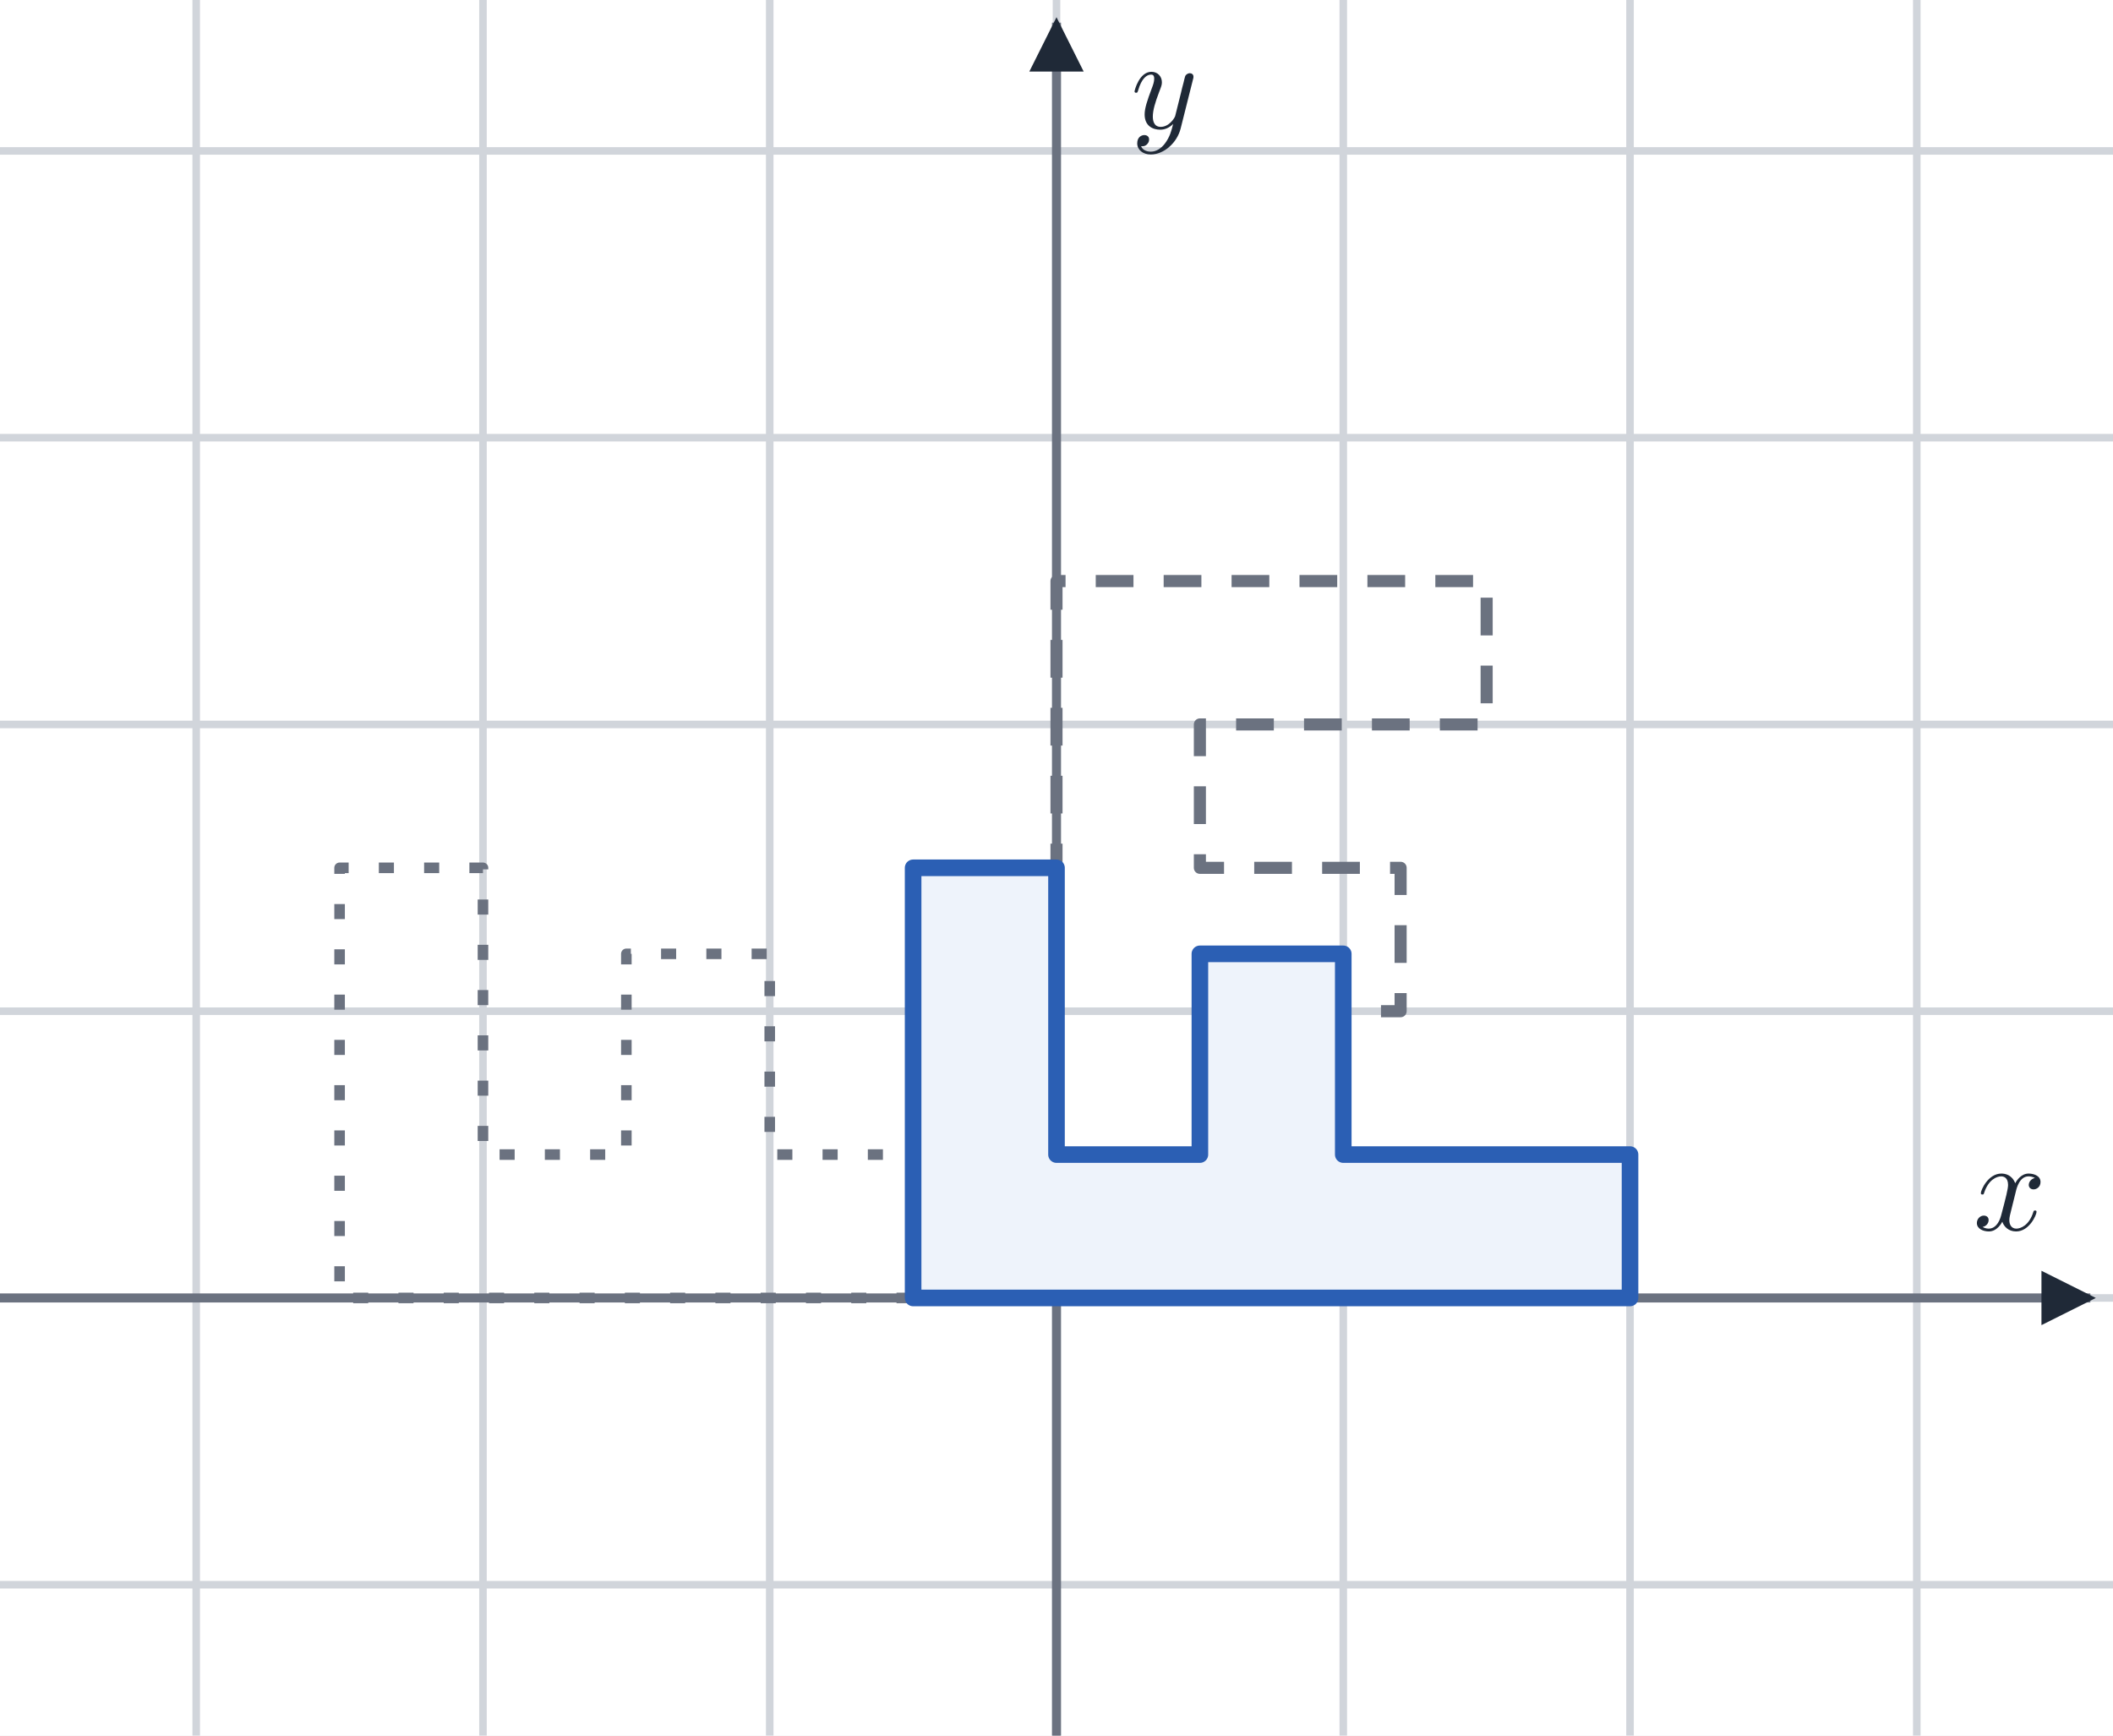
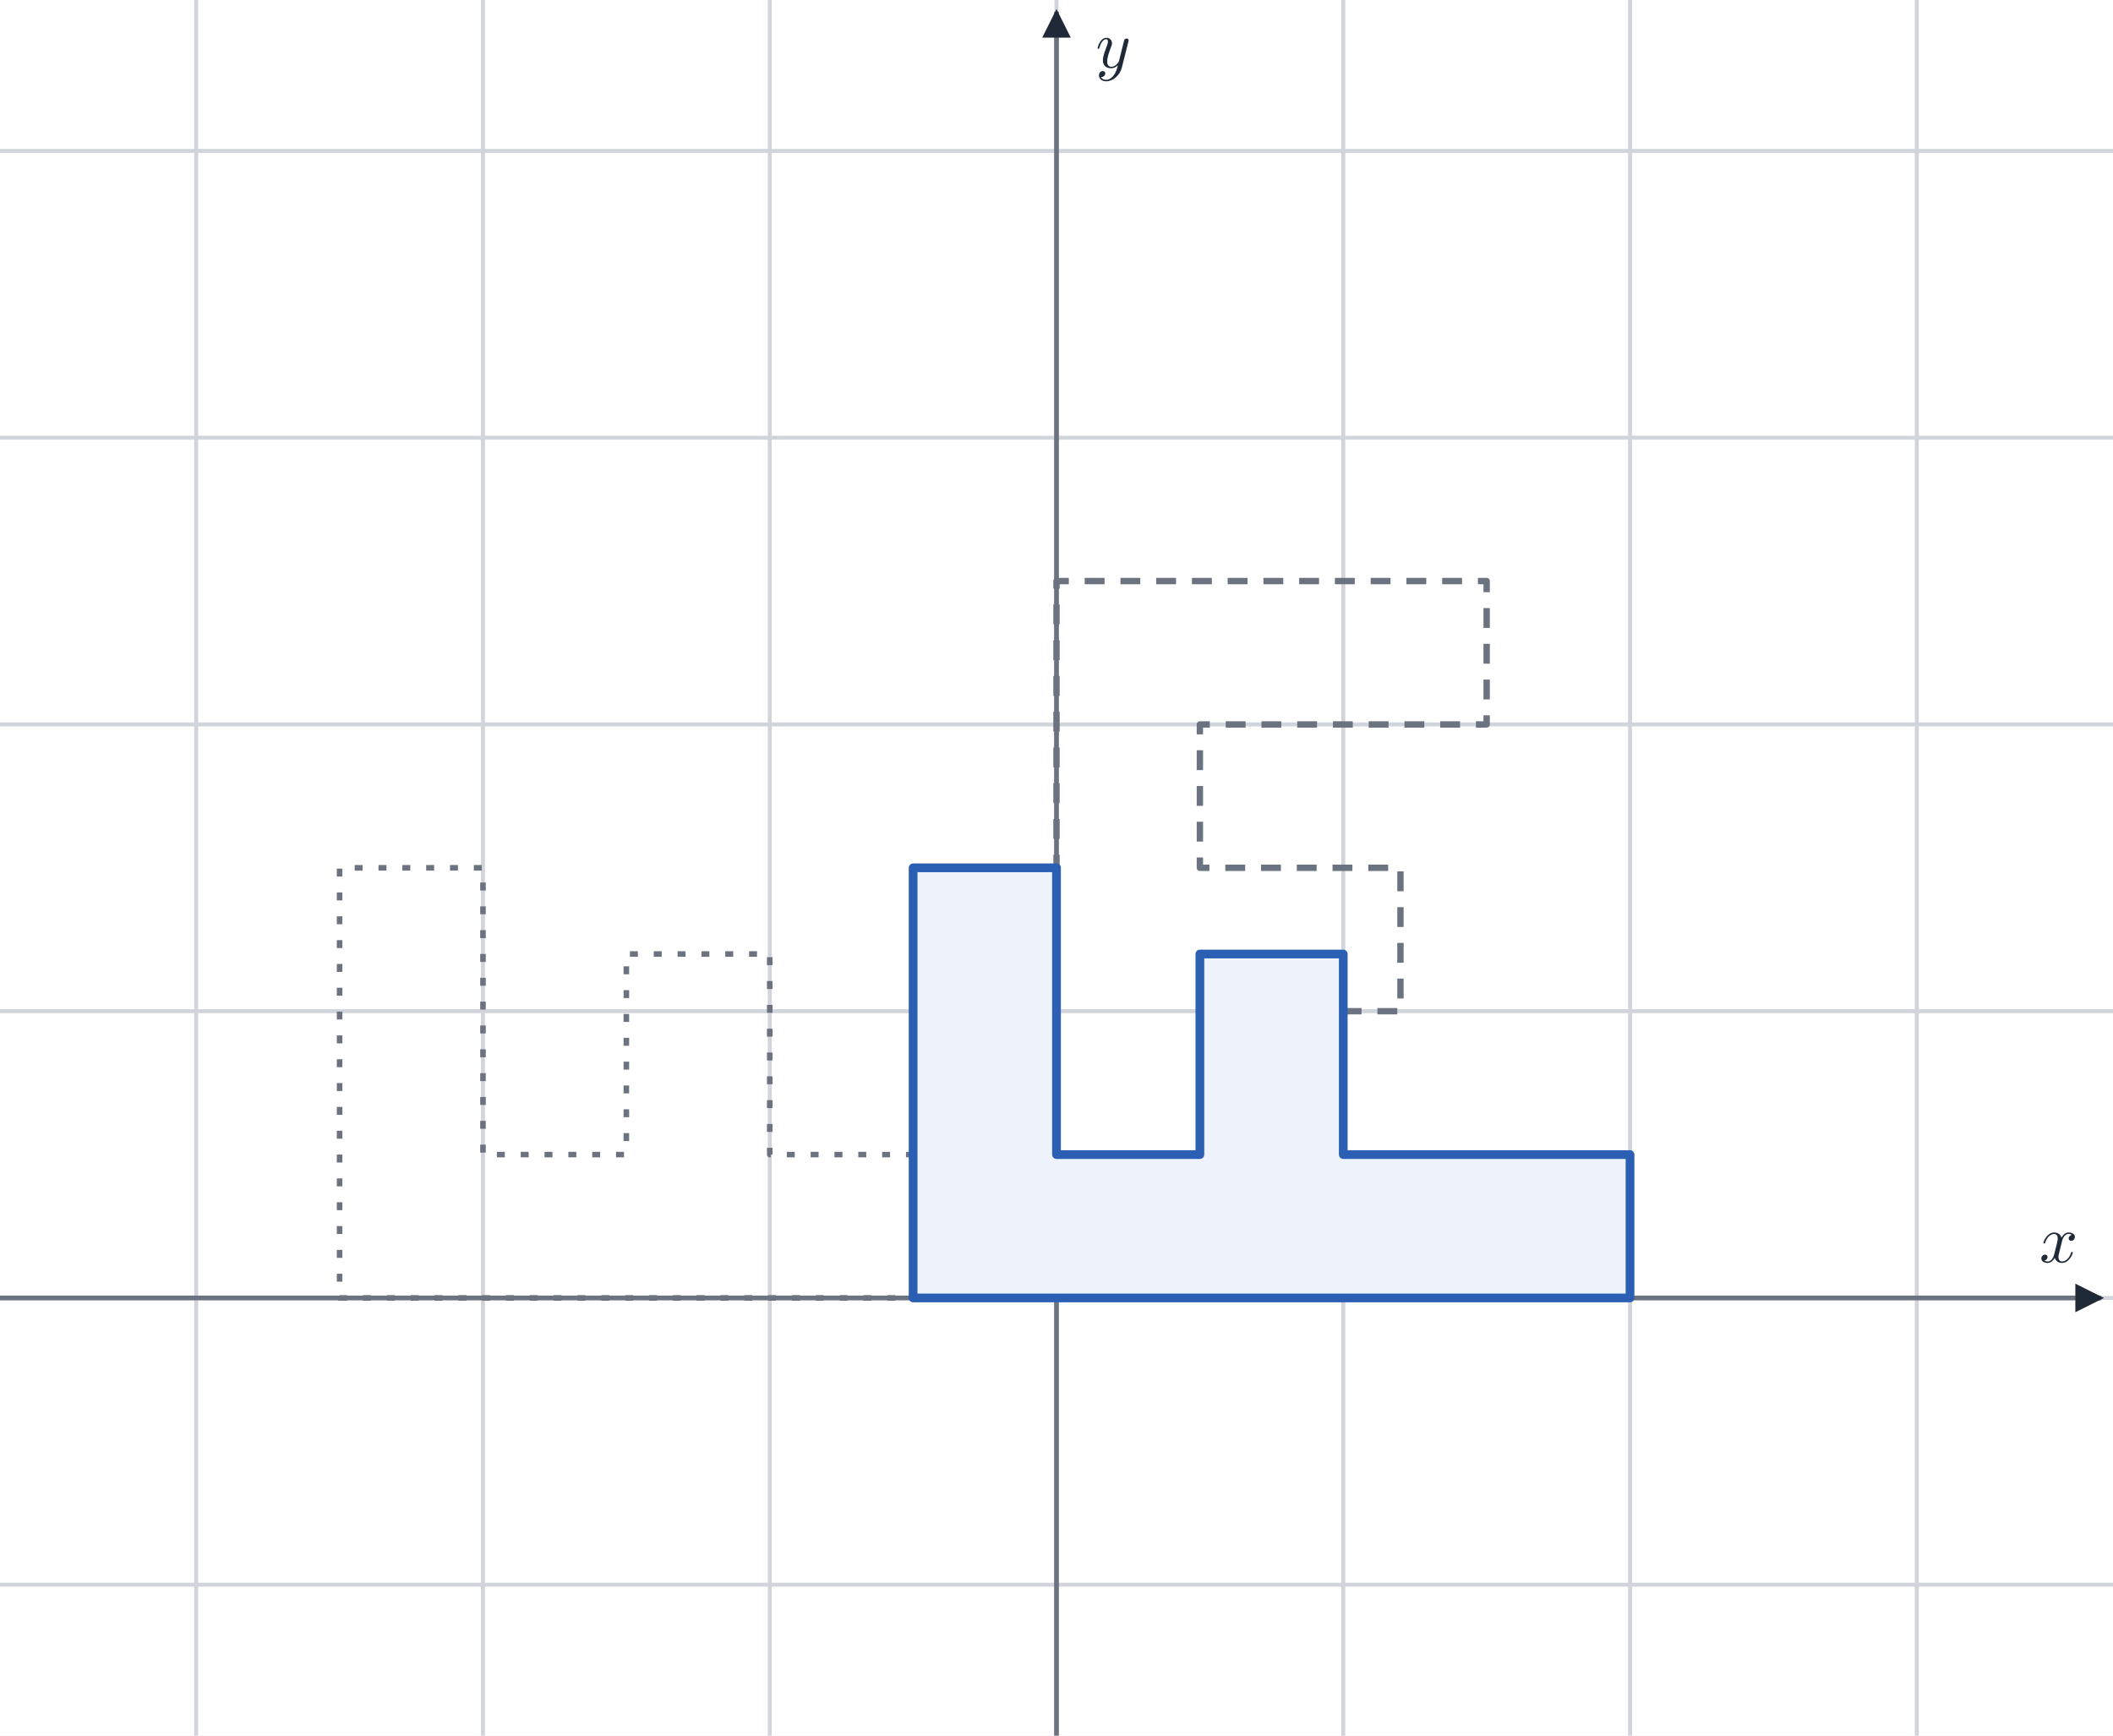
- <svg xmlns="http://www.w3.org/2000/svg" xmlns:xlink="http://www.w3.org/1999/xlink" viewBox="0 0 280 230" width="280" height="230" font-family="IBM Plex Sans, DejaVu Sans, sans-serif">
+ <svg xmlns="http://www.w3.org/2000/svg" xmlns:xlink="http://www.w3.org/1999/xlink" viewBox="0 0 532 437" width="532" height="437" font-family="IBM Plex Sans, DejaVu Sans, sans-serif">
  <defs>
    <marker id="arrow-red" viewBox="0 0 10 10" refX="9" refY="5" markerWidth="6" markerHeight="6" orient="auto-start-reverse">
      <path d="M0,0 L10,5 L0,10 z" fill="#dc2626" />
    </marker>
    <marker id="arrow-green" viewBox="0 0 10 10" refX="9" refY="5" markerWidth="6" markerHeight="6" orient="auto-start-reverse">
      <path d="M0,0 L10,5 L0,10 z" fill="#16a34a" />
    </marker>
    <marker id="arrow-ink" viewBox="0 0 10 10" refX="9" refY="5" markerWidth="6" markerHeight="6" orient="auto-start-reverse">
      <path d="M0,0 L10,5 L0,10 z" fill="#1f2937" />
    </marker>
  </defs>
-   <rect width="280" height="230" fill="#ffffff" />
-   <line x1="-12.0" y1="0" x2="-12.0" y2="230" stroke="#d1d5db" stroke-width="1" />
-   <line x1="0" y1="324.0" x2="280" y2="324.0" stroke="#d1d5db" stroke-width="1" />
-   <line x1="26.0" y1="0" x2="26.0" y2="230" stroke="#d1d5db" stroke-width="1" />
-   <line x1="0" y1="286.0" x2="280" y2="286.0" stroke="#d1d5db" stroke-width="1" />
-   <line x1="64.0" y1="0" x2="64.0" y2="230" stroke="#d1d5db" stroke-width="1" />
-   <line x1="0" y1="248.0" x2="280" y2="248.0" stroke="#d1d5db" stroke-width="1" />
-   <line x1="102.0" y1="0" x2="102.0" y2="230" stroke="#d1d5db" stroke-width="1" />
-   <line x1="0" y1="210.0" x2="280" y2="210.0" stroke="#d1d5db" stroke-width="1" />
-   <line x1="140.0" y1="0" x2="140.0" y2="230" stroke="#d1d5db" stroke-width="1" />
-   <line x1="0" y1="172.0" x2="280" y2="172.0" stroke="#d1d5db" stroke-width="1" />
-   <line x1="178.0" y1="0" x2="178.0" y2="230" stroke="#d1d5db" stroke-width="1" />
-   <line x1="0" y1="134.0" x2="280" y2="134.0" stroke="#d1d5db" stroke-width="1" />
-   <line x1="216.0" y1="0" x2="216.0" y2="230" stroke="#d1d5db" stroke-width="1" />
-   <line x1="0" y1="96.0" x2="280" y2="96.0" stroke="#d1d5db" stroke-width="1" />
-   <line x1="254.0" y1="0" x2="254.0" y2="230" stroke="#d1d5db" stroke-width="1" />
-   <line x1="0" y1="58.0" x2="280" y2="58.0" stroke="#d1d5db" stroke-width="1" />
-   <line x1="292.0" y1="0" x2="292.0" y2="230" stroke="#d1d5db" stroke-width="1" />
-   <line x1="0" y1="20.0" x2="280" y2="20.0" stroke="#d1d5db" stroke-width="1" />
-   <line x1="0" y1="172" x2="277" y2="172" stroke="#6b7280" stroke-width="1.2" marker-end="url(#arrow-ink)" />
-   <line x1="140.0" y1="230" x2="140.0" y2="3" stroke="#6b7280" stroke-width="1.2" marker-end="url(#arrow-ink)" />
-   <g transform="translate(272.00 163.00) scale(1.7) translate(-6.1939 0)" fill="#1f2937" stroke="none">
+   <rect width="532" height="437" fill="#ffffff" />
+   <line x1="-22.8" y1="0" x2="-22.8" y2="437" stroke="#d1d5db" stroke-width="1" />
+   <line x1="0" y1="615.6" x2="532" y2="615.6" stroke="#d1d5db" stroke-width="1" />
+   <line x1="49.4" y1="0" x2="49.4" y2="437" stroke="#d1d5db" stroke-width="1" />
+   <line x1="0" y1="543.4" x2="532" y2="543.4" stroke="#d1d5db" stroke-width="1" />
+   <line x1="121.6" y1="0" x2="121.6" y2="437" stroke="#d1d5db" stroke-width="1" />
+   <line x1="0" y1="471.2" x2="532" y2="471.2" stroke="#d1d5db" stroke-width="1" />
+   <line x1="193.8" y1="0" x2="193.8" y2="437" stroke="#d1d5db" stroke-width="1" />
+   <line x1="0" y1="399.0" x2="532" y2="399.0" stroke="#d1d5db" stroke-width="1" />
+   <line x1="266.0" y1="0" x2="266.0" y2="437" stroke="#d1d5db" stroke-width="1" />
+   <line x1="0" y1="326.8" x2="532" y2="326.8" stroke="#d1d5db" stroke-width="1" />
+   <line x1="338.2" y1="0" x2="338.2" y2="437" stroke="#d1d5db" stroke-width="1" />
+   <line x1="0" y1="254.6" x2="532" y2="254.6" stroke="#d1d5db" stroke-width="1" />
+   <line x1="410.4" y1="0" x2="410.4" y2="437" stroke="#d1d5db" stroke-width="1" />
+   <line x1="0" y1="182.4" x2="532" y2="182.4" stroke="#d1d5db" stroke-width="1" />
+   <line x1="482.6" y1="0" x2="482.6" y2="437" stroke="#d1d5db" stroke-width="1" />
+   <line x1="0" y1="110.2" x2="532" y2="110.2" stroke="#d1d5db" stroke-width="1" />
+   <line x1="554.8" y1="0" x2="554.8" y2="437" stroke="#d1d5db" stroke-width="1" />
+   <line x1="0" y1="38.0" x2="532" y2="38.0" stroke="#d1d5db" stroke-width="1" />
+   <line x1="0" y1="326.8" x2="529" y2="326.8" stroke="#6b7280" stroke-width="1.2" marker-end="url(#arrow-ink)" />
+   <line x1="266.0" y1="437" x2="266.0" y2="3" stroke="#6b7280" stroke-width="1.2" marker-end="url(#arrow-ink)" />
+   <g transform="translate(524.00 317.80) scale(1.7) translate(-6.1939 0)" fill="#1f2937" stroke="none">
    <defs>
      <path id="m9-g0-120" d="M3.328-3.009C3.387-3.268 3.616-4.184 4.314-4.184C4.364-4.184 4.603-4.184 4.812-4.055C4.533-4.005 4.334-3.756 4.334-3.517C4.334-3.357 4.443-3.168 4.712-3.168C4.932-3.168 5.25-3.347 5.25-3.746C5.25-4.264 4.663-4.403 4.324-4.403C3.746-4.403 3.397-3.875 3.278-3.646C3.029-4.304 2.491-4.403 2.202-4.403C1.166-4.403 .598-3.118 .598-2.869C.598-2.77 .697-2.77 .717-2.77C.797-2.77 .827-2.79 .847-2.879C1.186-3.935 1.843-4.184 2.182-4.184C2.371-4.184 2.72-4.095 2.72-3.517C2.72-3.208 2.55-2.54 2.182-1.146C2.022-.528 1.674-.11 1.235-.11C1.176-.11 .946-.11 .737-.239C.986-.289 1.205-.498 1.205-.777C1.205-1.046 .986-1.126 .837-1.126C.538-1.126 .289-.867 .289-.548C.289-.09 .787 .11 1.225 .11C1.883 .11 2.242-.588 2.271-.648C2.391-.279 2.75 .11 3.347 .11C4.374 .11 4.941-1.176 4.941-1.425C4.941-1.524 4.852-1.524 4.822-1.524C4.732-1.524 4.712-1.484 4.692-1.415C4.364-.349 3.686-.11 3.367-.11C2.979-.11 2.819-.428 2.819-.767C2.819-.986 2.879-1.205 2.989-1.644L3.328-3.009Z" />
    </defs>
    <g id="m9-page1">
      <use x="0" y="0" xlink:href="#m9-g0-120" />
    </g>
  </g>
-   <g transform="translate(149.00 17.00) scale(1.7) translate(0.5 0)" fill="#1f2937" stroke="none">
+   <g transform="translate(275.00 17.00) scale(1.7) translate(0.5 0)" fill="#1f2937" stroke="none">
    <defs>
      <path id="m10-g0-121" d="M4.842-3.796C4.882-3.935 4.882-3.955 4.882-4.025C4.882-4.204 4.742-4.294 4.593-4.294C4.493-4.294 4.334-4.234 4.244-4.085C4.224-4.035 4.144-3.726 4.105-3.547C4.035-3.288 3.965-3.019 3.905-2.75L3.457-.956C3.417-.807 2.989-.11 2.331-.11C1.823-.11 1.714-.548 1.714-.917C1.714-1.375 1.883-1.993 2.222-2.869C2.381-3.278 2.421-3.387 2.421-3.587C2.421-4.035 2.102-4.403 1.604-4.403C.658-4.403 .289-2.959 .289-2.869C.289-2.77 .389-2.77 .408-2.77C.508-2.77 .518-2.79 .568-2.949C.837-3.885 1.235-4.184 1.574-4.184C1.654-4.184 1.823-4.184 1.823-3.866C1.823-3.616 1.724-3.357 1.654-3.168C1.255-2.112 1.076-1.544 1.076-1.076C1.076-.189 1.704 .11 2.291 .11C2.68 .11 3.019-.06 3.298-.339C3.168 .179 3.049 .667 2.65 1.196C2.391 1.534 2.012 1.823 1.554 1.823C1.415 1.823 .966 1.793 .797 1.405C.956 1.405 1.086 1.405 1.225 1.285C1.325 1.196 1.425 1.066 1.425 .877C1.425 .568 1.156 .528 1.056 .528C.827 .528 .498 .687 .498 1.176C.498 1.674 .936 2.042 1.554 2.042C2.58 2.042 3.606 1.136 3.885 .01L4.842-3.796Z" />
    </defs>
    <g id="m10-page1">
      <use x="0" y="0" xlink:href="#m10-g0-121" />
    </g>
  </g>
-   <polygon points="140.0,172.0 159.0,172.0 159.0,134.0 185.6,134.0 185.6,115.0 159.0,115.0 159.0,96.0 197.0,96.0 197.0,77.0 140.0,77.0" fill="none" stroke="#6b7280" stroke-width="1.6" stroke-linejoin="round" stroke-dasharray="5 4" />
-   <polygon points="140.0,172.0 140.0,153.0 102.0,153.0 102.0,126.4 83.0,126.4 83.0,153.0 64.0,153.0 64.0,115.0 45.0,115.0 45.0,172.0" fill="none" stroke="#6b7280" stroke-width="1.4" stroke-linejoin="round" stroke-dasharray="2 4" />
-   <polygon points="216.0,172.0 216.0,153.0 178.0,153.0 178.0,126.4 159.0,126.4 159.0,153.0 140.0,153.0 140.0,115.0 121.0,115.0 121.0,172.0" fill="#eef3fb" stroke="#2b5fb4" stroke-width="2.2" stroke-linejoin="round" />
+   <polygon points="266.0,326.8 302.1,326.8 302.1,254.6 352.6,254.6 352.6,218.5 302.1,218.5 302.1,182.4 374.3,182.4 374.3,146.3 266.0,146.3" fill="none" stroke="#6b7280" stroke-width="1.6" stroke-linejoin="round" stroke-dasharray="5 4" />
+   <polygon points="266.0,326.8 266.0,290.7 193.8,290.7 193.8,240.2 157.7,240.2 157.7,290.7 121.6,290.7 121.6,218.5 85.5,218.5 85.5,326.8" fill="none" stroke="#6b7280" stroke-width="1.4" stroke-linejoin="round" stroke-dasharray="2 4" />
+   <polygon points="410.4,326.8 410.4,290.7 338.2,290.7 338.2,240.2 302.1,240.2 302.1,290.7 266.0,290.7 266.0,218.5 229.9,218.5 229.9,326.8" fill="#eef3fb" stroke="#2b5fb4" stroke-width="2.2" stroke-linejoin="round" />
</svg>
